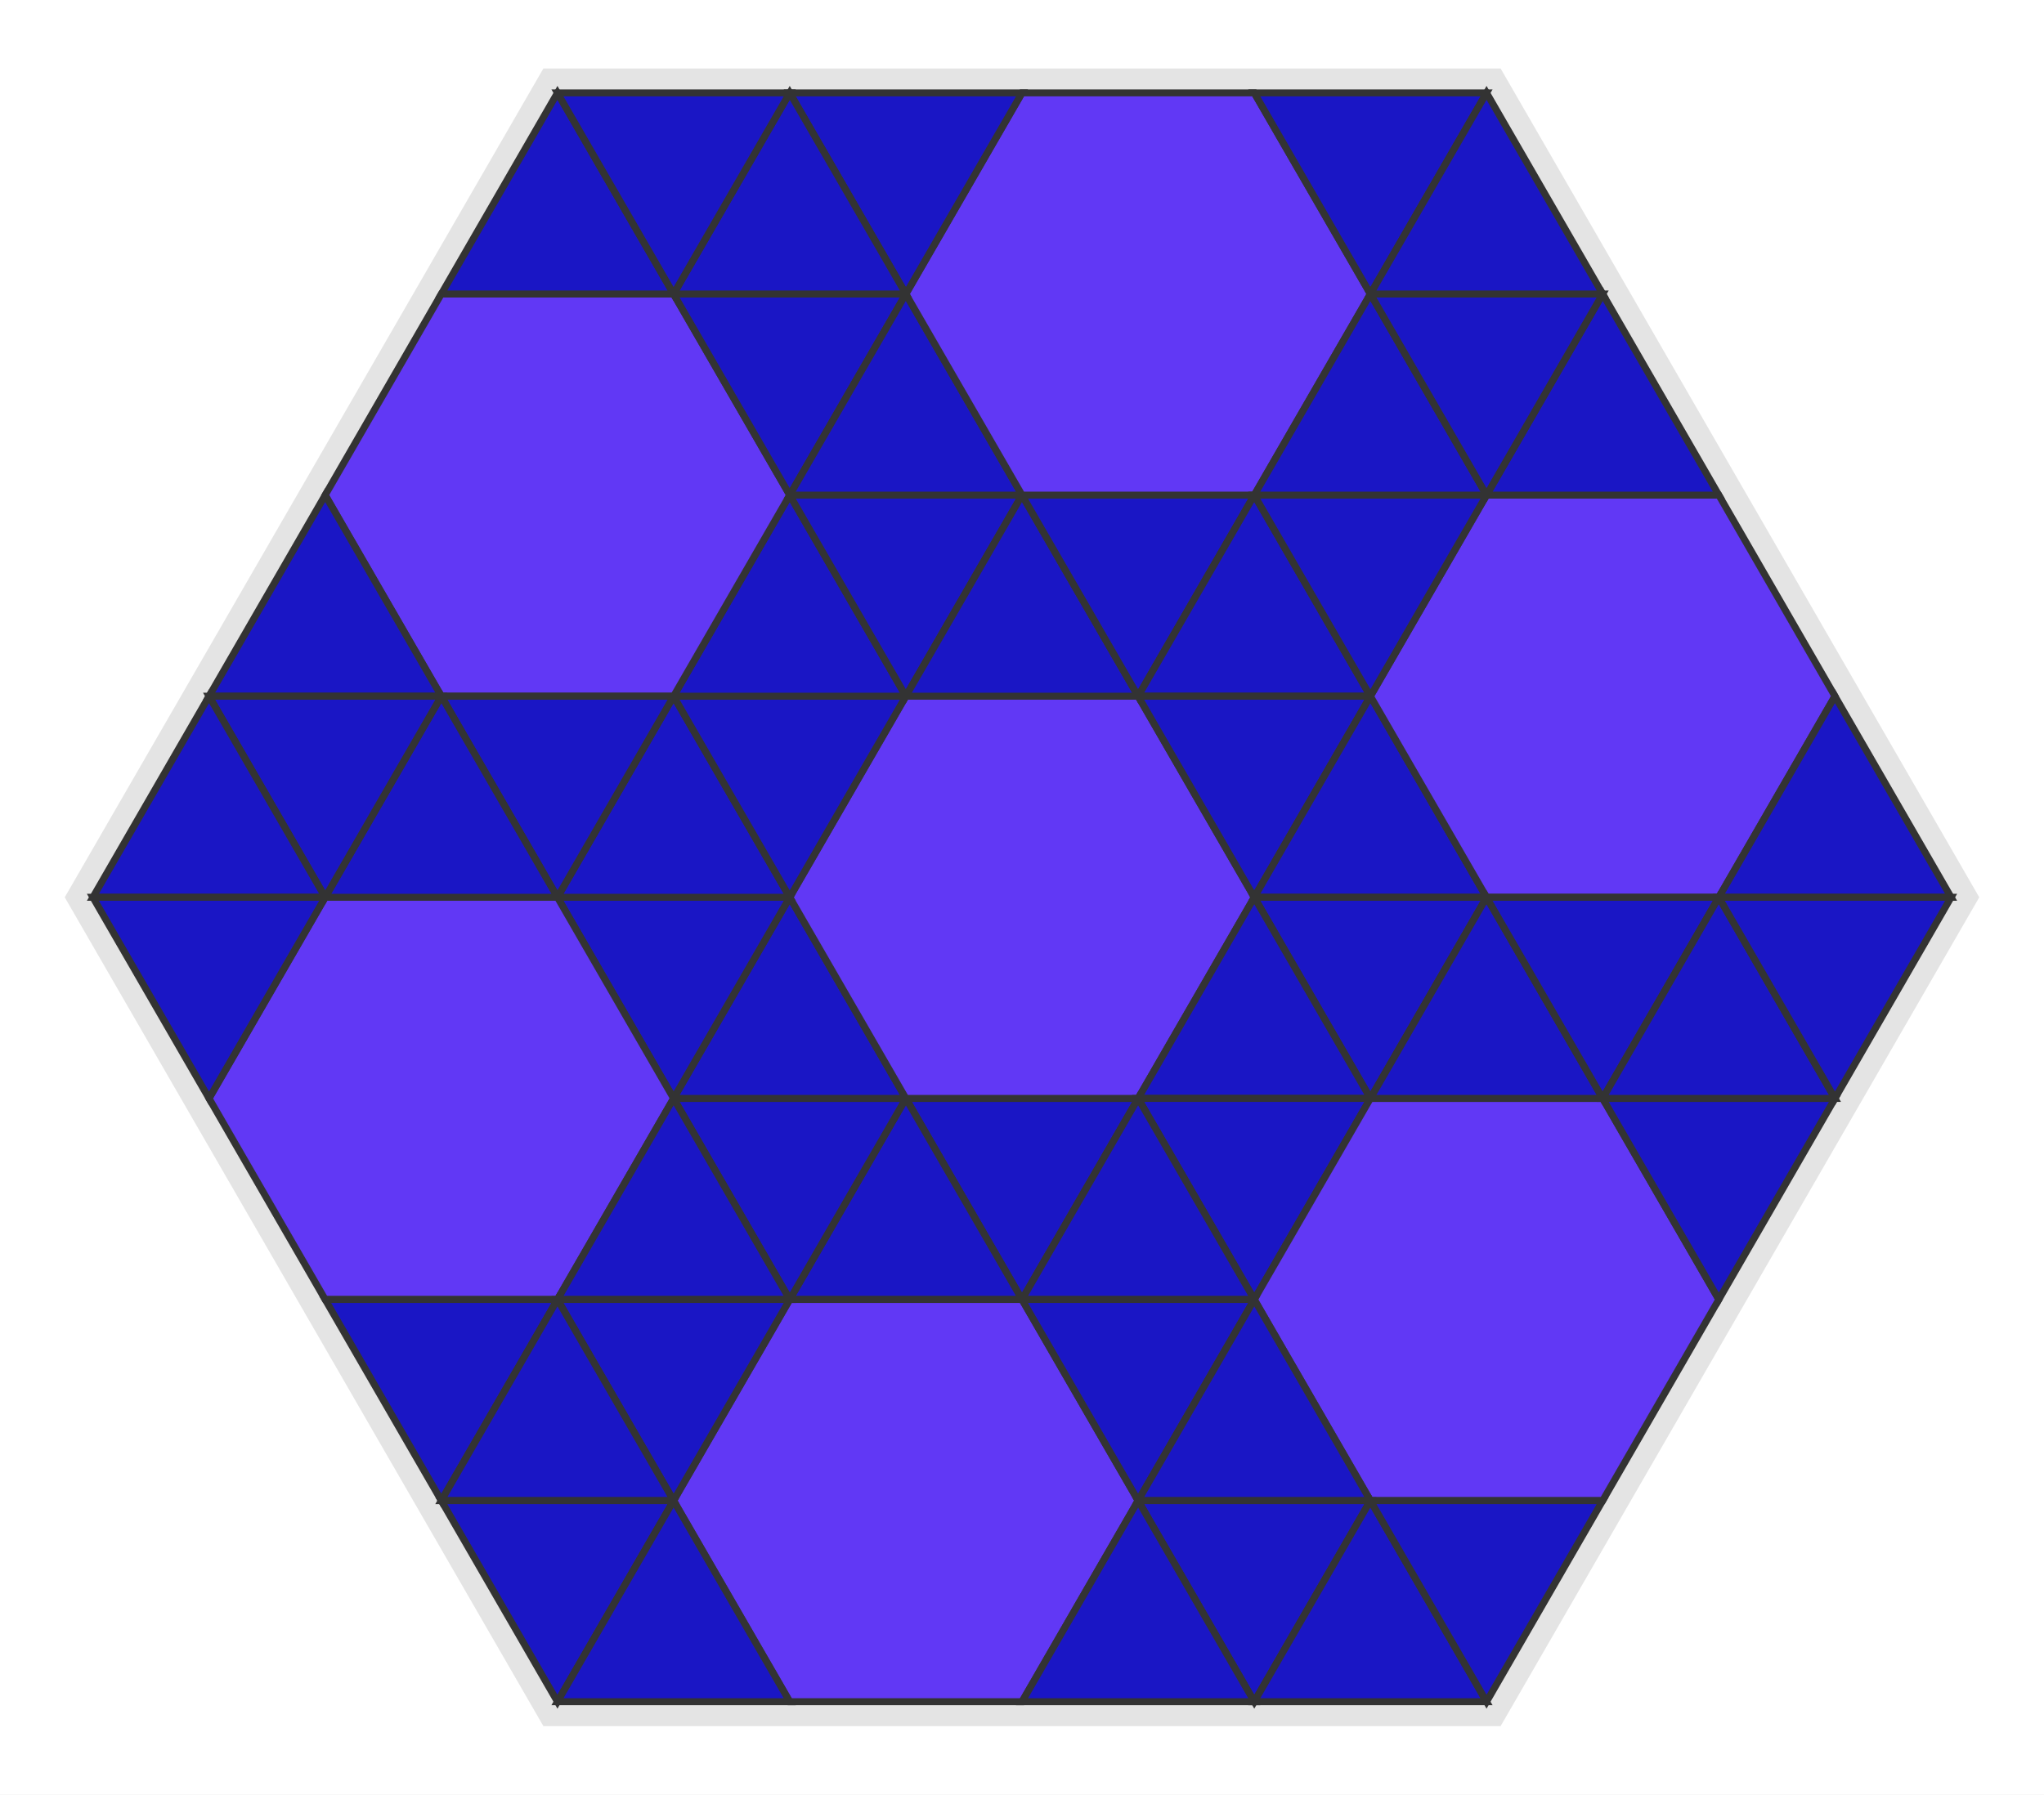
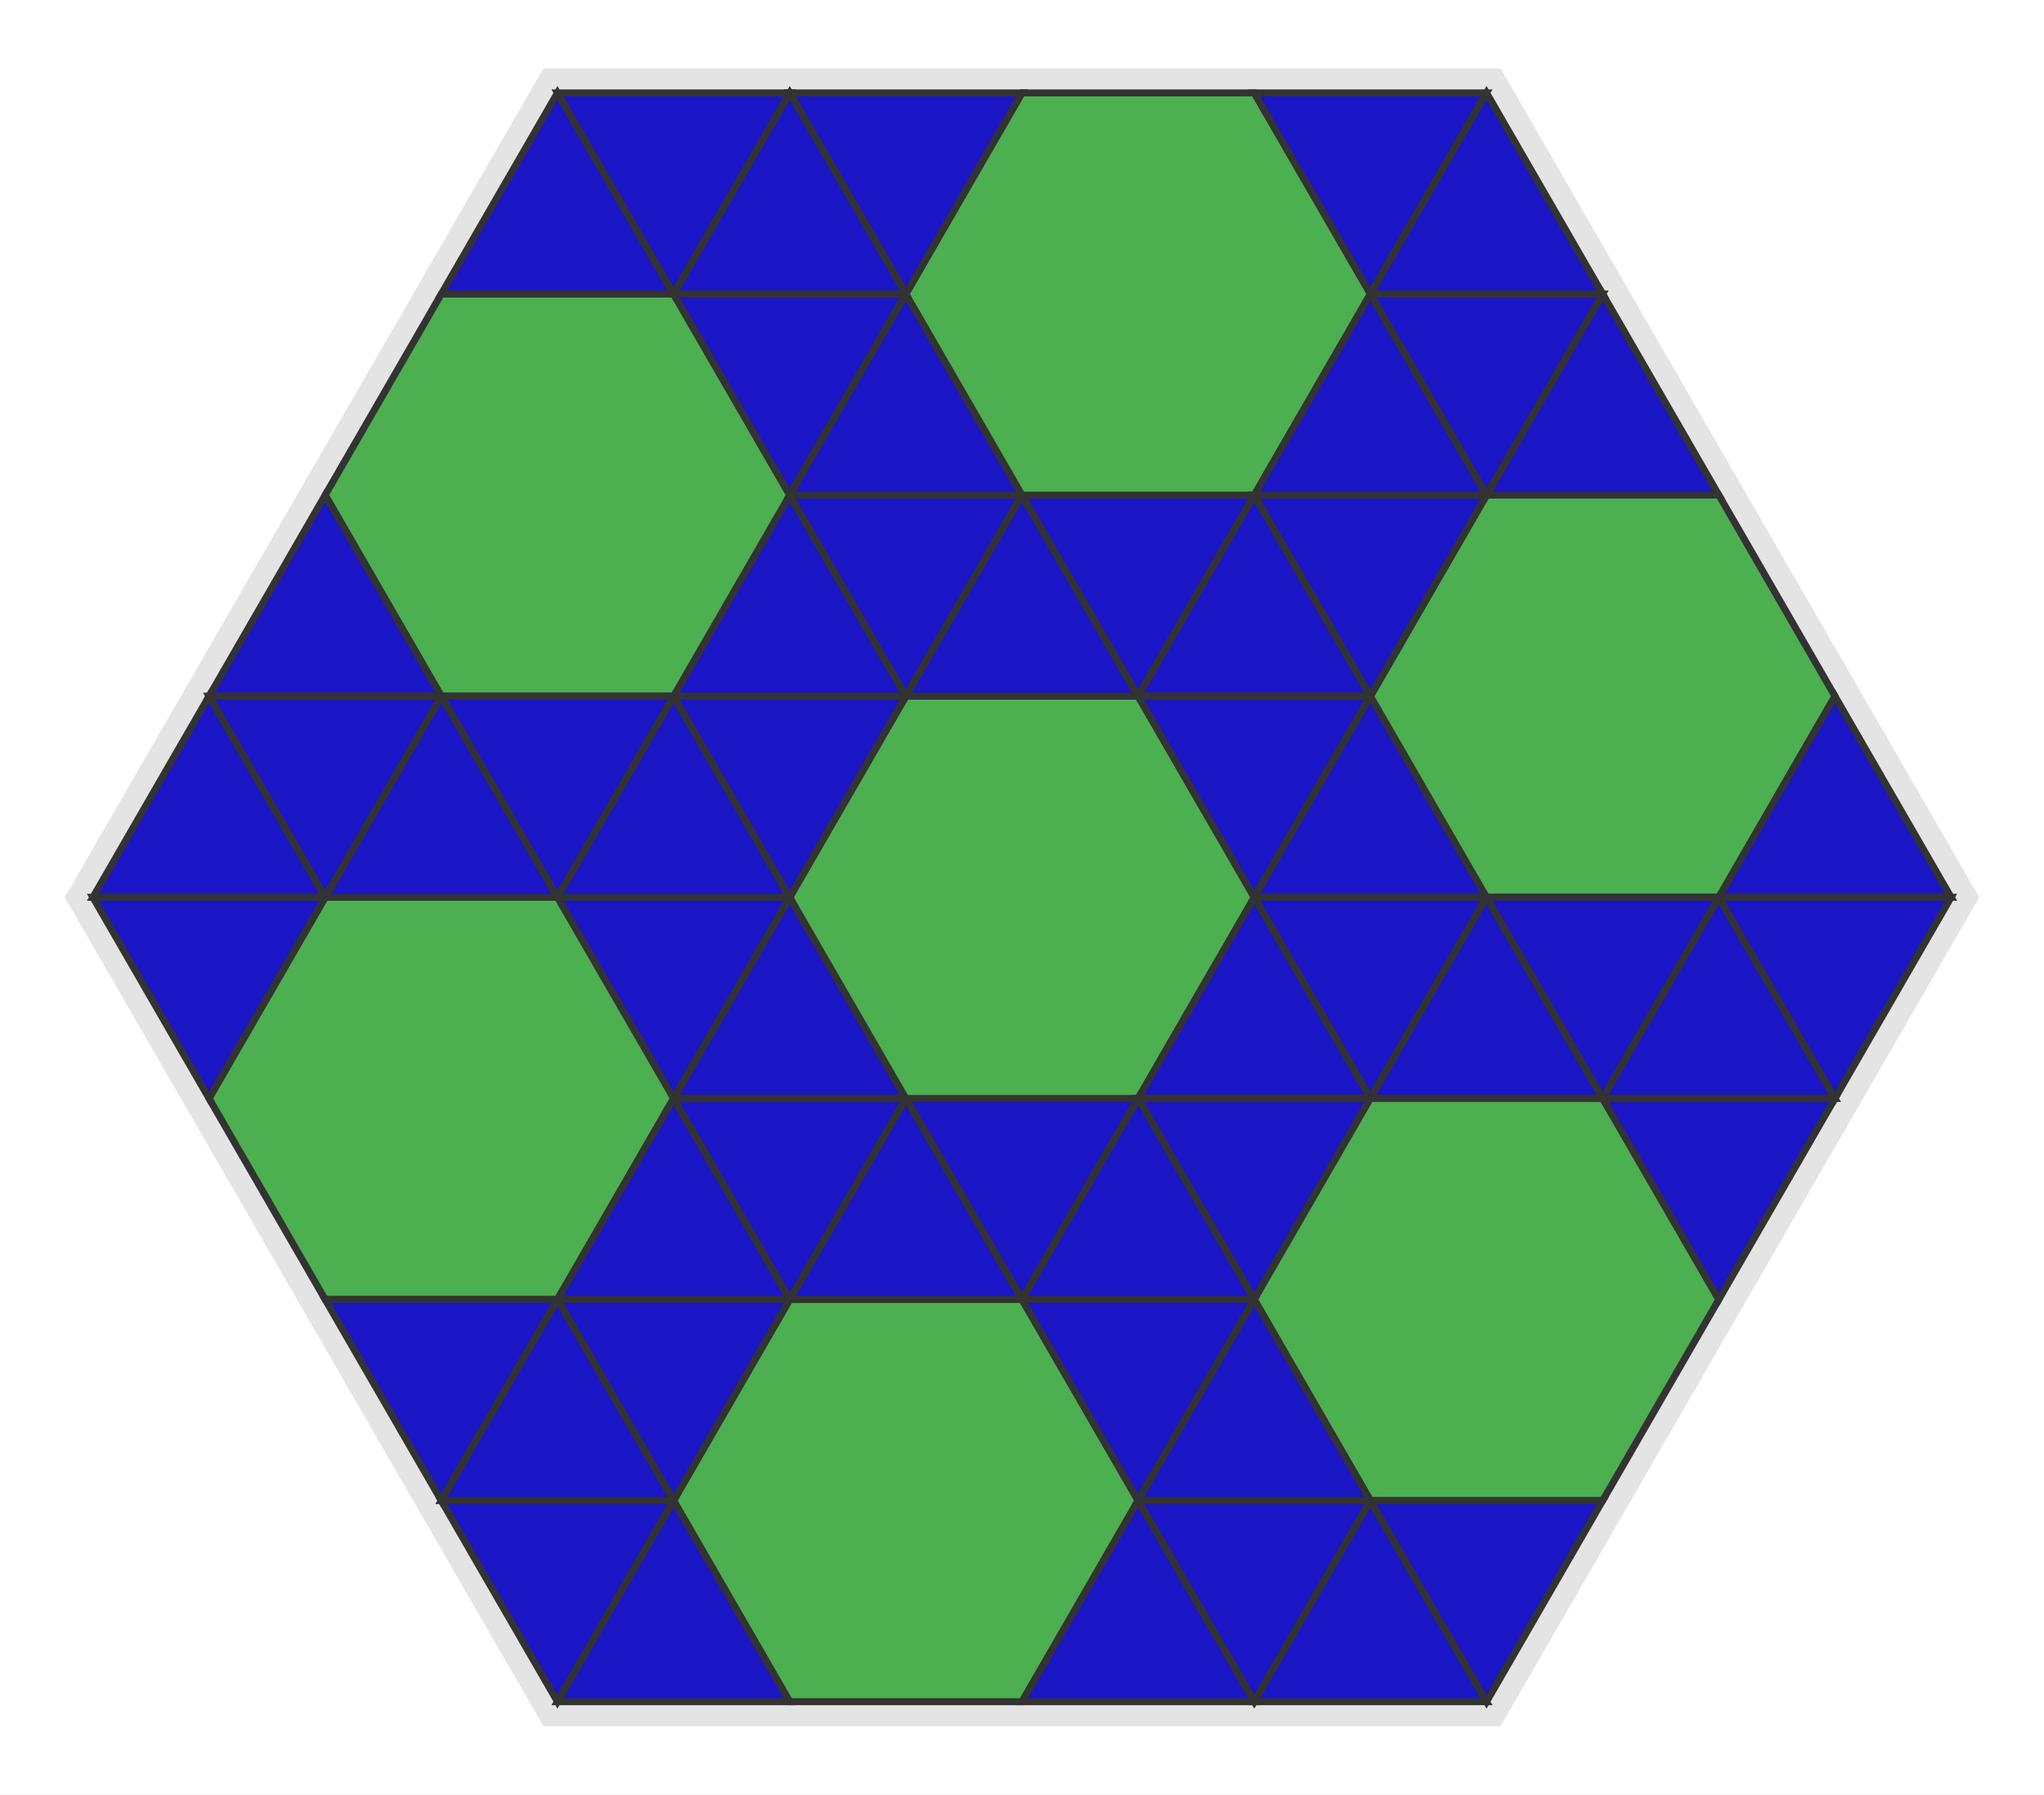
<svg xmlns="http://www.w3.org/2000/svg" width="440" height="386.41" viewBox="0 0 440 386.41">
  <rect width="100%" height="100%" fill="white" />
  <polygon data-nodes="20,21,24,44,26,27,45,46,30,31,47,48,34,35,49,50,38,39,51,52,42,43,53,54" points="95,63.301 70,106.603 45,149.904 20,193.205 45,236.506 70,279.808 95,323.109 120,366.41 170,366.41 220,366.41 270,366.41 320,366.41 345,323.109 370,279.808 395,236.506 420,193.205 395,149.904 370,106.603 345,63.301 320,20 270,20 220,20 170,20 120,20" fill="none" stroke="#e4e4e4" stroke-width="10.5" />
  <g id="tiling-polygons">
    <polygon data-nodes="1,2,3" points="195,236.506 220,279.808 245,236.506" fill="rgb(26,22,197)" stroke="#333" stroke-width="1.5" />
    <polygon data-nodes="4,2,1" points="170,279.808 220,279.808 195,236.506" fill="rgb(26,22,197)" stroke="#333" stroke-width="1.5" />
    <polygon data-nodes="5,4,1" points="145,236.506 170,279.808 195,236.506" fill="rgb(26,22,197)" stroke="#333" stroke-width="1.5" />
    <polygon data-nodes="6,5,1" points="170,193.205 145,236.506 195,236.506" fill="rgb(26,22,197)" stroke="#333" stroke-width="1.5" />
-     <polygon data-nodes="3,7,8,9,6,1" points="245,236.506 270,193.205 245,149.904 195,149.904 170,193.205 195,236.506" fill="rgb(97,56,245)" stroke="#333" stroke-width="1.5" />
+     <polygon data-nodes="3,7,8,9,6,1" points="245,236.506 270,193.205 245,149.904 195,149.904 170,193.205 195,236.506" fill="rgb(76,175,80)" stroke="#333" stroke-width="1.5" />
    <polygon data-nodes="10,5,6" points="120,193.205 145,236.506 170,193.205" fill="rgb(26,22,197)" stroke="#333" stroke-width="1.5" />
    <polygon data-nodes="11,10,6" points="145,149.904 120,193.205 170,193.205" fill="rgb(26,22,197)" stroke="#333" stroke-width="1.5" />
    <polygon data-nodes="9,11,6" points="195,149.904 145,149.904 170,193.205" fill="rgb(26,22,197)" stroke="#333" stroke-width="1.5" />
    <polygon data-nodes="12,11,9" points="170,106.603 145,149.904 195,149.904" fill="rgb(26,22,197)" stroke="#333" stroke-width="1.5" />
    <polygon data-nodes="13,12,9" points="220,106.603 170,106.603 195,149.904" fill="rgb(26,22,197)" stroke="#333" stroke-width="1.5" />
    <polygon data-nodes="8,13,9" points="245,149.904 220,106.603 195,149.904" fill="rgb(26,22,197)" stroke="#333" stroke-width="1.5" />
    <polygon data-nodes="14,13,8" points="270,106.603 220,106.603 245,149.904" fill="rgb(26,22,197)" stroke="#333" stroke-width="1.5" />
    <polygon data-nodes="15,14,8" points="295,149.904 270,106.603 245,149.904" fill="rgb(26,22,197)" stroke="#333" stroke-width="1.5" />
    <polygon data-nodes="7,15,8" points="270,193.205 295,149.904 245,149.904" fill="rgb(26,22,197)" stroke="#333" stroke-width="1.5" />
    <polygon data-nodes="16,15,7" points="320,193.205 295,149.904 270,193.205" fill="rgb(26,22,197)" stroke="#333" stroke-width="1.5" />
    <polygon data-nodes="17,16,7" points="295,236.506 320,193.205 270,193.205" fill="rgb(26,22,197)" stroke="#333" stroke-width="1.5" />
    <polygon data-nodes="3,17,7" points="245,236.506 295,236.506 270,193.205" fill="rgb(26,22,197)" stroke="#333" stroke-width="1.5" />
    <polygon data-nodes="18,17,3" points="270,279.808 295,236.506 245,236.506" fill="rgb(26,22,197)" stroke="#333" stroke-width="1.5" />
    <polygon data-nodes="18,3,2" points="270,279.808 245,236.506 220,279.808" fill="rgb(26,22,197)" stroke="#333" stroke-width="1.5" />
-     <polygon data-nodes="19,20,21,22,11,12" points="145,63.301 95,63.301 70,106.603 95,149.904 145,149.904 170,106.603" fill="rgb(97,56,245)" stroke="#333" stroke-width="1.5" />
+     <polygon data-nodes="19,20,21,22,11,12" points="145,63.301 95,63.301 70,106.603 95,149.904 145,149.904 170,106.603" fill="rgb(76,175,80)" stroke="#333" stroke-width="1.5" />
    <polygon data-nodes="10,11,22" points="120,193.205 145,149.904 95,149.904" fill="rgb(26,22,197)" stroke="#333" stroke-width="1.5" />
    <polygon data-nodes="23,19,12" points="195,63.301 145,63.301 170,106.603" fill="rgb(26,22,197)" stroke="#333" stroke-width="1.5" />
    <polygon data-nodes="13,23,12" points="220,106.603 195,63.301 170,106.603" fill="rgb(26,22,197)" stroke="#333" stroke-width="1.5" />
    <polygon data-nodes="24,22,21" points="45,149.904 95,149.904 70,106.603" fill="rgb(26,22,197)" stroke="#333" stroke-width="1.5" />
-     <polygon data-nodes="25,26,27,28,5,10" points="70,193.205 45,236.506 70,279.808 120,279.808 145,236.506 120,193.205" fill="rgb(97,56,245)" stroke="#333" stroke-width="1.5" />
-     <polygon data-nodes="29,30,31,32,2,4" points="145,323.109 170,366.41 220,366.41 245,323.109 220,279.808 170,279.808" fill="rgb(97,56,245)" stroke="#333" stroke-width="1.5" />
-     <polygon data-nodes="33,34,35,36,17,18" points="295,323.109 345,323.109 370,279.808 345,236.506 295,236.506 270,279.808" fill="rgb(97,56,245)" stroke="#333" stroke-width="1.5" />
-     <polygon data-nodes="37,38,39,40,15,16" points="370,193.205 395,149.904 370,106.603 320,106.603 295,149.904 320,193.205" fill="rgb(97,56,245)" stroke="#333" stroke-width="1.5" />
-     <polygon data-nodes="41,42,43,23,13,14" points="295,63.301 270,20 220,20 195,63.301 220,106.603 270,106.603" fill="rgb(97,56,245)" stroke="#333" stroke-width="1.5" />
+     <polygon data-nodes="25,26,27,28,5,10" points="70,193.205 45,236.506 70,279.808 120,279.808 145,236.506 120,193.205" fill="rgb(76,175,80)" stroke="#333" stroke-width="1.5" />
+     <polygon data-nodes="29,30,31,32,2,4" points="145,323.109 170,366.41 220,366.41 245,323.109 220,279.808 170,279.808" fill="rgb(76,175,80)" stroke="#333" stroke-width="1.5" />
+     <polygon data-nodes="33,34,35,36,17,18" points="295,323.109 345,323.109 370,279.808 345,236.506 295,236.506 270,279.808" fill="rgb(76,175,80)" stroke="#333" stroke-width="1.5" />
+     <polygon data-nodes="37,38,39,40,15,16" points="370,193.205 395,149.904 370,106.603 320,106.603 295,149.904 320,193.205" fill="rgb(76,175,80)" stroke="#333" stroke-width="1.5" />
+     <polygon data-nodes="41,42,43,23,13,14" points="295,63.301 270,20 220,20 195,63.301 220,106.603 270,106.603" fill="rgb(76,175,80)" stroke="#333" stroke-width="1.5" />
    <polygon data-nodes="25,10,22" points="70,193.205 120,193.205 95,149.904" fill="rgb(26,22,197)" stroke="#333" stroke-width="1.5" />
    <polygon data-nodes="25,22,24" points="70,193.205 95,149.904 45,149.904" fill="rgb(26,22,197)" stroke="#333" stroke-width="1.5" />
    <polygon data-nodes="44,25,24" points="20,193.205 70,193.205 45,149.904" fill="rgb(26,22,197)" stroke="#333" stroke-width="1.5" />
    <polygon data-nodes="26,25,44" points="45,236.506 70,193.205 20,193.205" fill="rgb(26,22,197)" stroke="#333" stroke-width="1.5" />
    <polygon data-nodes="45,28,27" points="95,323.109 120,279.808 70,279.808" fill="rgb(26,22,197)" stroke="#333" stroke-width="1.5" />
    <polygon data-nodes="28,4,5" points="120,279.808 170,279.808 145,236.506" fill="rgb(26,22,197)" stroke="#333" stroke-width="1.5" />
    <polygon data-nodes="29,4,28" points="145,323.109 170,279.808 120,279.808" fill="rgb(26,22,197)" stroke="#333" stroke-width="1.5" />
    <polygon data-nodes="45,29,28" points="95,323.109 145,323.109 120,279.808" fill="rgb(26,22,197)" stroke="#333" stroke-width="1.5" />
    <polygon data-nodes="46,29,45" points="120,366.41 145,323.109 95,323.109" fill="rgb(26,22,197)" stroke="#333" stroke-width="1.5" />
    <polygon data-nodes="46,30,29" points="120,366.41 170,366.41 145,323.109" fill="rgb(26,22,197)" stroke="#333" stroke-width="1.5" />
    <polygon data-nodes="18,2,32" points="270,279.808 220,279.808 245,323.109" fill="rgb(26,22,197)" stroke="#333" stroke-width="1.5" />
    <polygon data-nodes="32,33,18" points="245,323.109 295,323.109 270,279.808" fill="rgb(26,22,197)" stroke="#333" stroke-width="1.5" />
    <polygon data-nodes="47,33,32" points="270,366.41 295,323.109 245,323.109" fill="rgb(26,22,197)" stroke="#333" stroke-width="1.5" />
    <polygon data-nodes="31,47,32" points="220,366.41 270,366.41 245,323.109" fill="rgb(26,22,197)" stroke="#333" stroke-width="1.5" />
    <polygon data-nodes="48,33,47" points="320,366.41 295,323.109 270,366.41" fill="rgb(26,22,197)" stroke="#333" stroke-width="1.5" />
    <polygon data-nodes="34,33,48" points="345,323.109 295,323.109 320,366.41" fill="rgb(26,22,197)" stroke="#333" stroke-width="1.5" />
    <polygon data-nodes="49,36,35" points="395,236.506 345,236.506 370,279.808" fill="rgb(26,22,197)" stroke="#333" stroke-width="1.5" />
    <polygon data-nodes="16,17,36" points="320,193.205 295,236.506 345,236.506" fill="rgb(26,22,197)" stroke="#333" stroke-width="1.5" />
    <polygon data-nodes="37,16,36" points="370,193.205 320,193.205 345,236.506" fill="rgb(26,22,197)" stroke="#333" stroke-width="1.5" />
    <polygon data-nodes="37,36,49" points="370,193.205 345,236.506 395,236.506" fill="rgb(26,22,197)" stroke="#333" stroke-width="1.5" />
    <polygon data-nodes="50,38,37" points="420,193.205 395,149.904 370,193.205" fill="rgb(26,22,197)" stroke="#333" stroke-width="1.5" />
    <polygon data-nodes="50,37,49" points="420,193.205 370,193.205 395,236.506" fill="rgb(26,22,197)" stroke="#333" stroke-width="1.5" />
    <polygon data-nodes="51,40,39" points="345,63.301 320,106.603 370,106.603" fill="rgb(26,22,197)" stroke="#333" stroke-width="1.5" />
    <polygon data-nodes="14,15,40" points="270,106.603 295,149.904 320,106.603" fill="rgb(26,22,197)" stroke="#333" stroke-width="1.5" />
    <polygon data-nodes="40,41,14" points="320,106.603 295,63.301 270,106.603" fill="rgb(26,22,197)" stroke="#333" stroke-width="1.5" />
    <polygon data-nodes="52,42,41" points="320,20 270,20 295,63.301" fill="rgb(26,22,197)" stroke="#333" stroke-width="1.5" />
    <polygon data-nodes="51,41,40" points="345,63.301 295,63.301 320,106.603" fill="rgb(26,22,197)" stroke="#333" stroke-width="1.5" />
    <polygon data-nodes="51,52,41" points="345,63.301 320,20 295,63.301" fill="rgb(26,22,197)" stroke="#333" stroke-width="1.5" />
    <polygon data-nodes="53,23,43" points="170,20 195,63.301 220,20" fill="rgb(26,22,197)" stroke="#333" stroke-width="1.5" />
    <polygon data-nodes="53,19,23" points="170,20 145,63.301 195,63.301" fill="rgb(26,22,197)" stroke="#333" stroke-width="1.5" />
    <polygon data-nodes="54,20,19" points="120,20 95,63.301 145,63.301" fill="rgb(26,22,197)" stroke="#333" stroke-width="1.5" />
    <polygon data-nodes="53,54,19" points="170,20 120,20 145,63.301" fill="rgb(26,22,197)" stroke="#333" stroke-width="1.5" />
  </g>
</svg>
